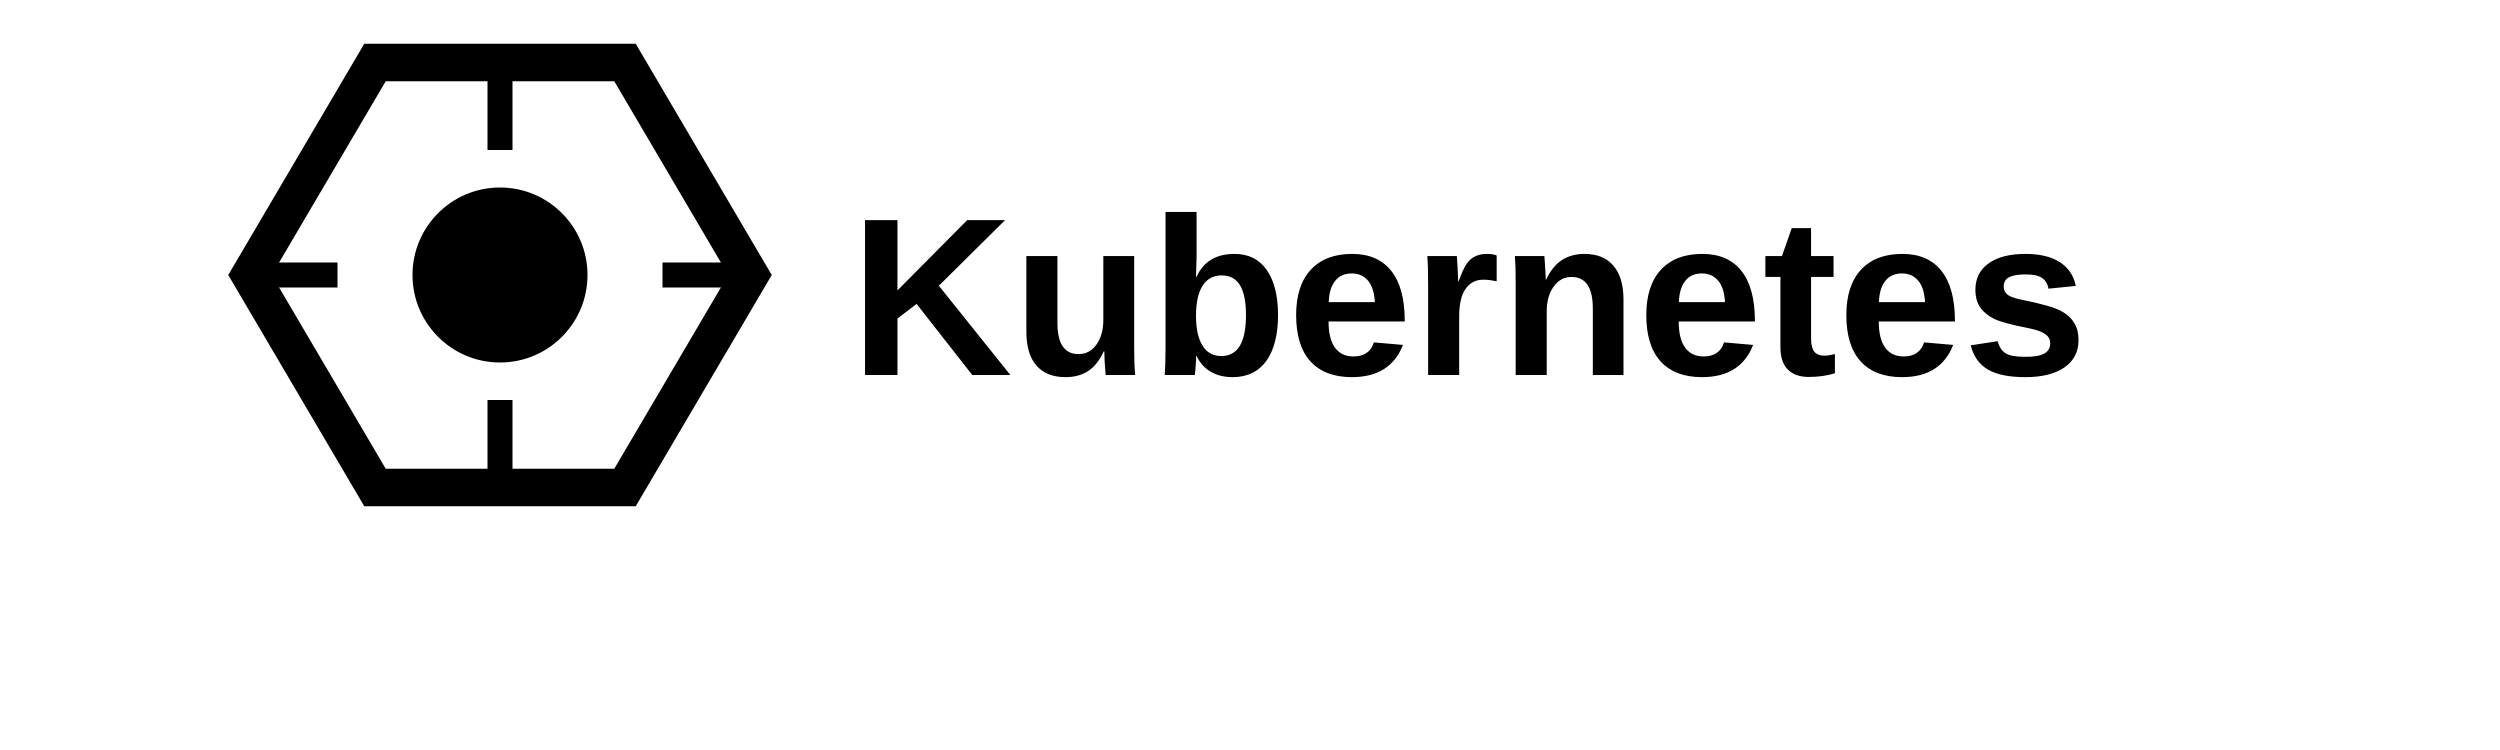
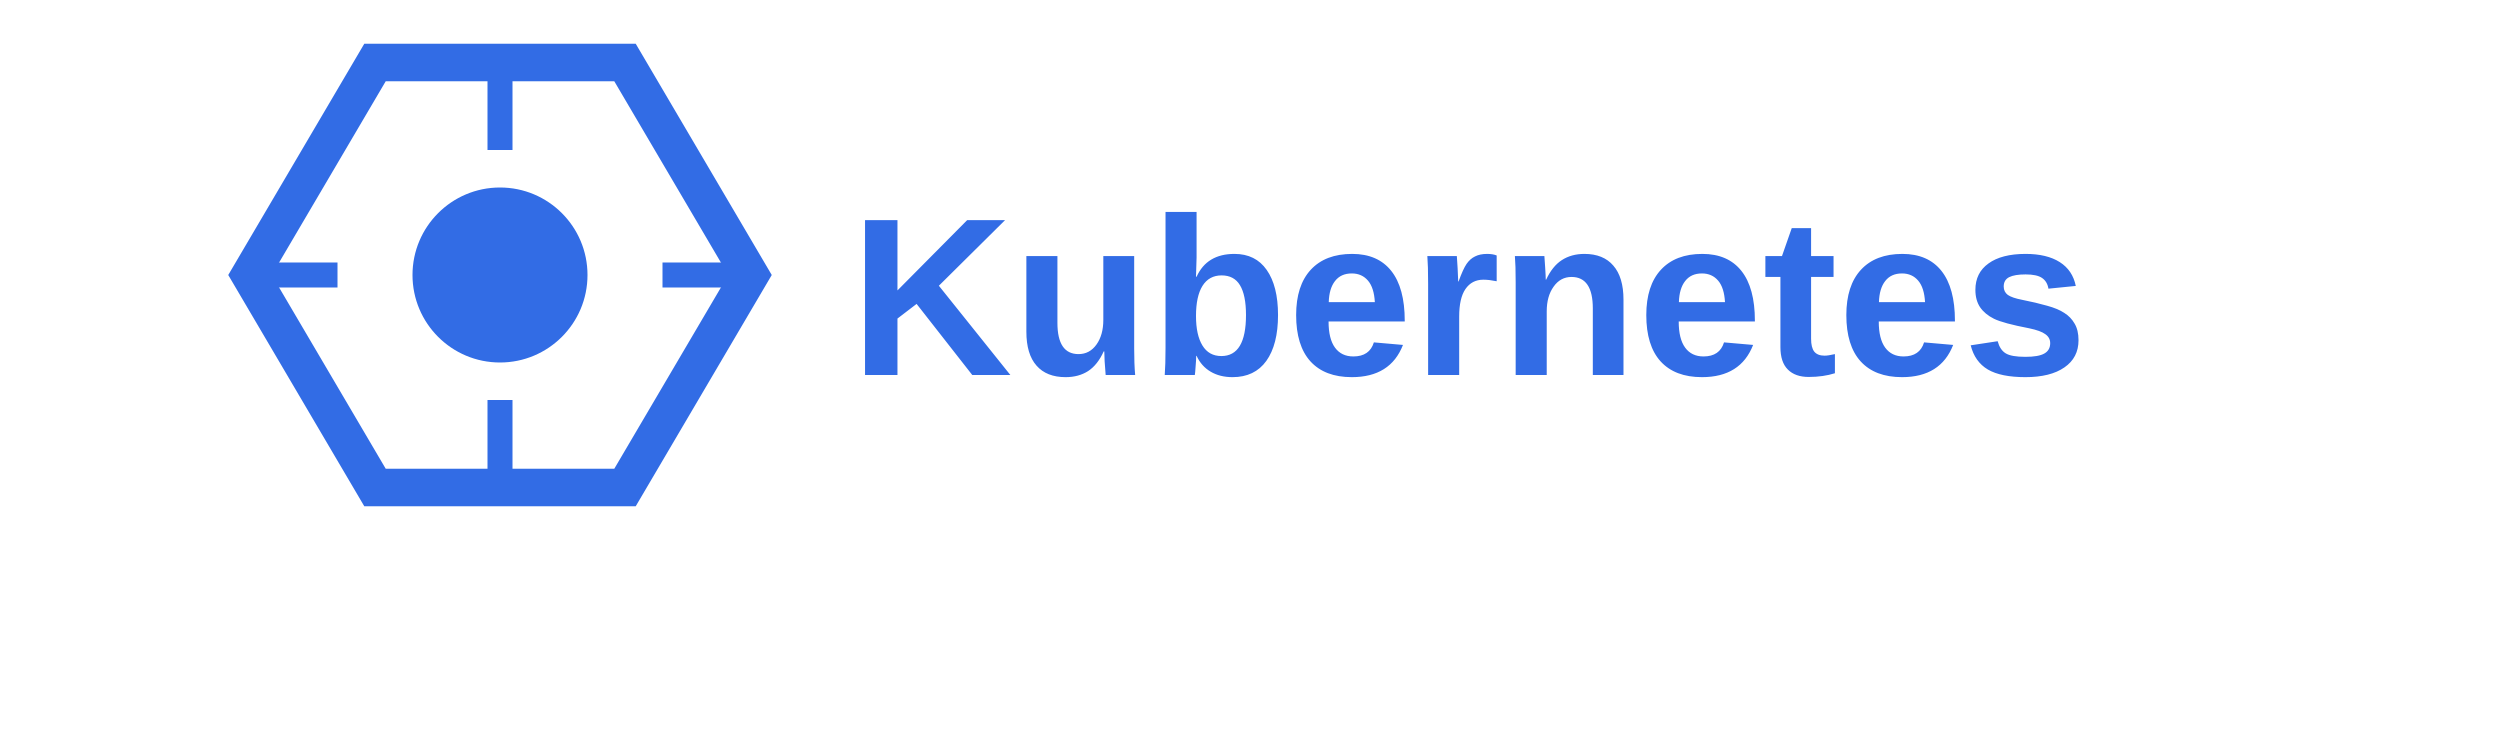
- <svg xmlns="http://www.w3.org/2000/svg" viewBox="0 0 200 60" fill="none">
-   <polygon points="30,5 50,5 60,22 50,39 30,39 20,22" stroke="#000" stroke-width="3" fill="none" />
-   <circle cx="40" cy="22" r="7" fill="#000" />
-   <line x1="40" y1="5" x2="40" y2="12" stroke="#000" stroke-width="2" />
-   <line x1="40" y1="32" x2="40" y2="39" stroke="#000" stroke-width="2" />
-   <line x1="20" y1="22" x2="27" y2="22" stroke="#000" stroke-width="2" />
-   <line x1="53" y1="22" x2="60" y2="22" stroke="#000" stroke-width="2" />
-   <text x="68" y="30" font-family="Arial, sans-serif" font-weight="700" font-size="18" fill="#000">Kubernetes</text>
+ <svg xmlns="http://www.w3.org/2000/svg" viewBox="0 0 200 60" fill="#326CE5">
+   <polygon points="30,5 50,5 60,22 50,39 30,39 20,22" stroke="#326CE5" stroke-width="3" fill="none" />
+   <circle cx="40" cy="22" r="7" fill="#326CE5" />
+   <line x1="40" y1="5" x2="40" y2="12" stroke="#326CE5" stroke-width="2" />
+   <line x1="40" y1="32" x2="40" y2="39" stroke="#326CE5" stroke-width="2" />
+   <line x1="20" y1="22" x2="27" y2="22" stroke="#326CE5" stroke-width="2" />
+   <line x1="53" y1="22" x2="60" y2="22" stroke="#326CE5" stroke-width="2" />
+   <text x="68" y="30" font-family="Arial, sans-serif" font-weight="700" font-size="18" fill="#326CE5">Kubernetes</text>
</svg>
